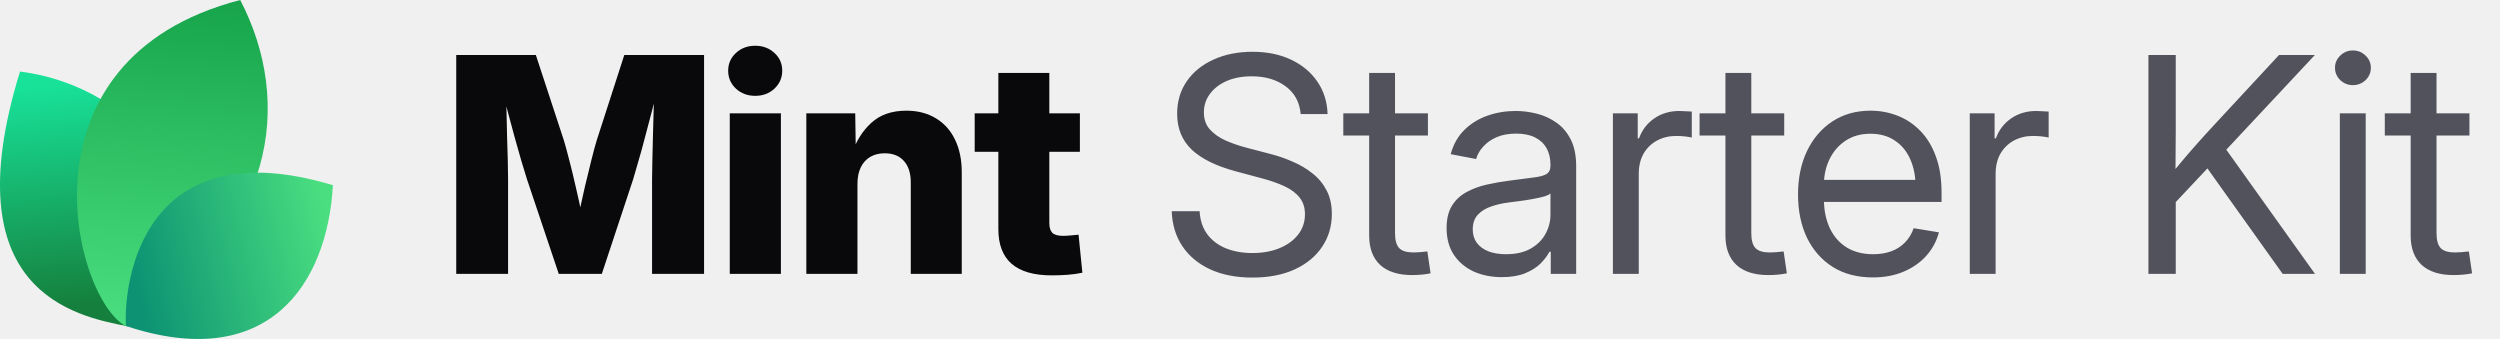
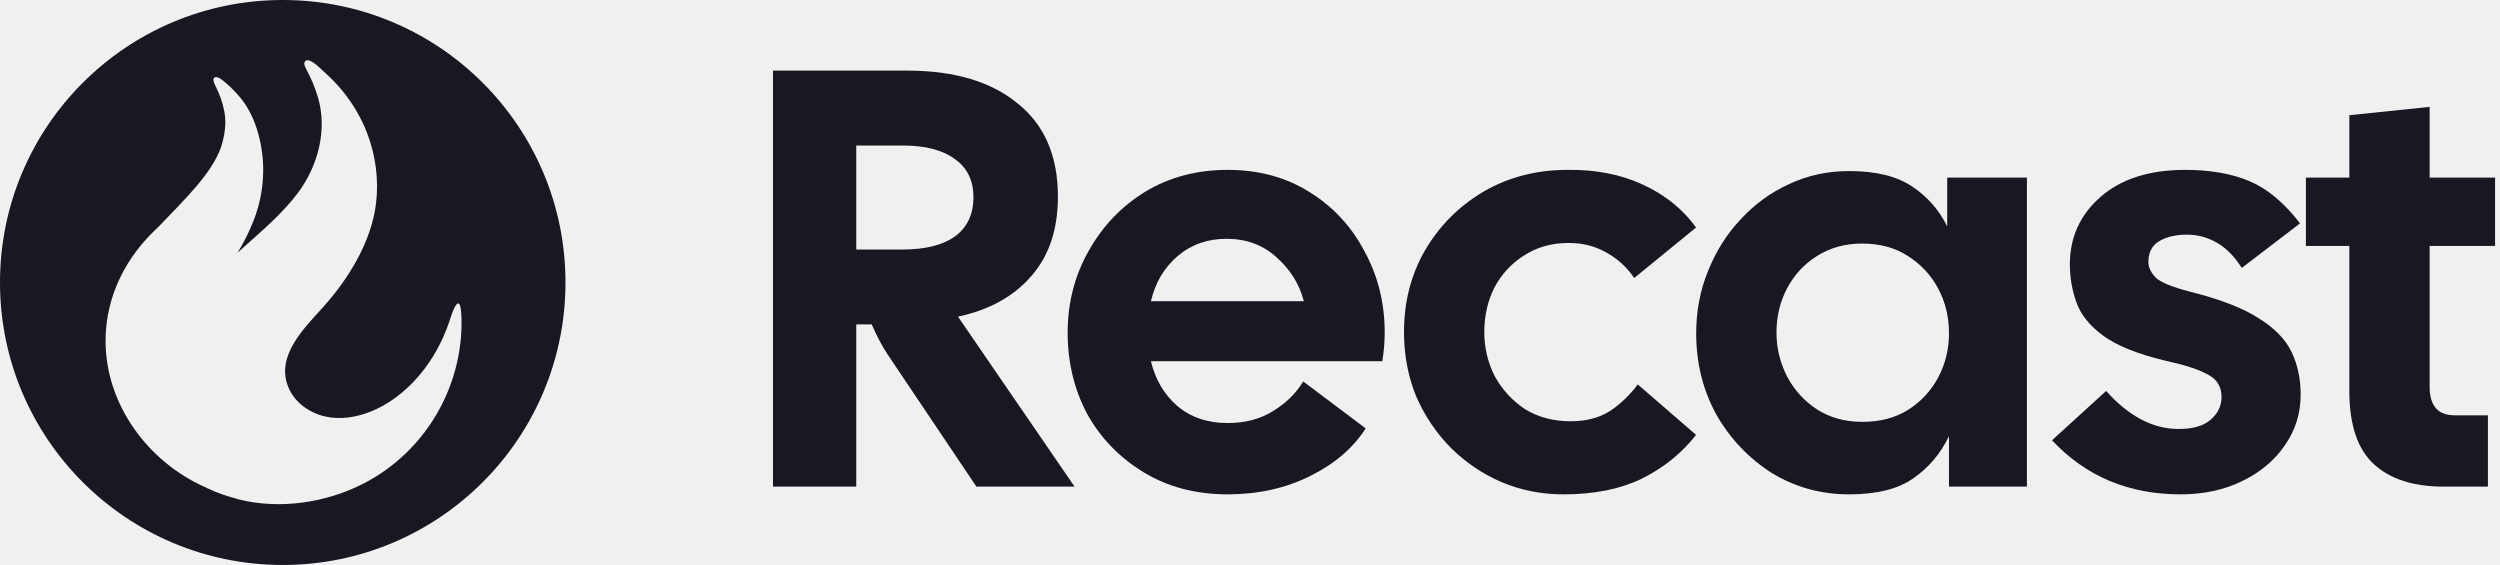
- <svg xmlns="http://www.w3.org/2000/svg" width="177" height="24" viewBox="0 0 177 24" fill="none">
-   <path d="M9.061 23.108C5.268 22.377 -3.391 20.627 1.417 5.064C9.634 6.099 16.973 14.064 9.061 23.108Z" fill="url(#paint0_linear_17557_2020)" />
-   <path d="M8.919 23.094C5.276 21.222 0.784 4.209 17.007 0C20.757 7.193 19.621 16.545 8.919 23.094Z" fill="url(#paint1_linear_17557_2020)" />
-   <path d="M8.914 23.079C8.735 19.882 10.159 9.085 23.57 13.111C23.181 20.123 18.984 26.418 8.914 23.079Z" fill="url(#paint2_linear_17557_2020)" />
-   <path d="M32.301 19.392V3.894H37.938L39.925 9.948C40.036 10.315 40.164 10.787 40.31 11.362C40.462 11.938 40.611 12.552 40.757 13.204C40.91 13.855 41.048 14.483 41.173 15.086C41.305 15.682 41.412 16.192 41.495 16.615H40.695C40.771 16.192 40.871 15.682 40.996 15.086C41.128 14.49 41.267 13.866 41.412 13.214C41.565 12.562 41.714 11.948 41.86 11.373C42.005 10.79 42.133 10.315 42.244 9.948L44.2 3.894H49.848V19.392H46.166V12.704C46.166 12.357 46.173 11.917 46.187 11.383C46.2 10.849 46.214 10.27 46.228 9.646C46.249 9.022 46.266 8.391 46.28 7.753C46.301 7.115 46.311 6.519 46.311 5.964H46.623C46.485 6.561 46.332 7.181 46.166 7.826C45.999 8.471 45.833 9.102 45.666 9.719C45.507 10.336 45.351 10.901 45.198 11.414C45.053 11.928 44.928 12.357 44.824 12.704L42.608 19.392H39.561L37.314 12.704C37.203 12.357 37.072 11.928 36.919 11.414C36.773 10.901 36.614 10.34 36.441 9.729C36.274 9.112 36.104 8.481 35.931 7.836C35.764 7.192 35.608 6.567 35.463 5.964H35.827C35.834 6.512 35.844 7.105 35.858 7.743C35.872 8.374 35.886 9.005 35.9 9.636C35.92 10.26 35.938 10.839 35.952 11.373C35.965 11.907 35.972 12.351 35.972 12.704V19.392H32.301ZM51.668 19.392V8.024H55.288V19.392H51.668ZM53.468 6.786C52.927 6.786 52.473 6.616 52.105 6.276C51.738 5.93 51.554 5.507 51.554 5.007C51.554 4.508 51.738 4.088 52.105 3.749C52.473 3.409 52.927 3.239 53.468 3.239C54.009 3.239 54.463 3.409 54.83 3.749C55.198 4.082 55.382 4.501 55.382 5.007C55.382 5.507 55.198 5.93 54.83 6.276C54.463 6.616 54.009 6.786 53.468 6.786ZM60.708 13.027V19.392H57.088V8.024H60.551L60.593 10.967H60.281C60.593 10.024 61.061 9.268 61.685 8.7C62.309 8.124 63.138 7.836 64.171 7.836C64.975 7.836 65.672 8.017 66.262 8.377C66.851 8.731 67.302 9.234 67.614 9.885C67.933 10.537 68.092 11.307 68.092 12.194V19.392H64.483V12.912C64.483 12.26 64.32 11.754 63.994 11.394C63.675 11.033 63.221 10.853 62.632 10.853C62.25 10.853 61.914 10.936 61.623 11.102C61.332 11.269 61.106 11.515 60.947 11.841C60.787 12.16 60.708 12.555 60.708 13.027ZM76.456 8.024V10.749H69.008V8.024H76.456ZM70.683 5.163H74.292V15.783C74.292 16.102 74.361 16.334 74.5 16.48C74.646 16.625 74.899 16.698 75.259 16.698C75.405 16.698 75.596 16.688 75.831 16.667C76.074 16.646 76.251 16.629 76.362 16.615L76.632 19.309C76.313 19.378 75.963 19.427 75.582 19.455C75.207 19.482 74.836 19.496 74.469 19.496C73.2 19.496 72.25 19.222 71.619 18.674C70.995 18.127 70.683 17.308 70.683 16.22V5.163Z" fill="#09090B" />
-   <path d="M88.667 19.652C87.523 19.652 86.528 19.458 85.682 19.07C84.843 18.681 84.188 18.137 83.716 17.437C83.245 16.736 82.992 15.908 82.957 14.951H84.933C84.968 15.596 85.148 16.14 85.474 16.584C85.8 17.021 86.24 17.354 86.795 17.582C87.35 17.804 87.974 17.915 88.667 17.915C89.388 17.915 90.026 17.801 90.581 17.572C91.143 17.343 91.583 17.024 91.902 16.615C92.228 16.199 92.391 15.717 92.391 15.169C92.391 14.698 92.266 14.306 92.017 13.994C91.767 13.675 91.413 13.408 90.956 13.193C90.498 12.978 89.954 12.787 89.323 12.621L87.502 12.132C86.123 11.765 85.082 11.255 84.382 10.603C83.689 9.944 83.342 9.095 83.342 8.055C83.342 7.174 83.571 6.404 84.028 5.746C84.486 5.087 85.117 4.577 85.921 4.217C86.726 3.849 87.645 3.666 88.678 3.666C89.718 3.666 90.63 3.853 91.413 4.227C92.204 4.602 92.824 5.122 93.275 5.787C93.726 6.446 93.965 7.209 93.993 8.076H92.089C92.013 7.23 91.656 6.574 91.018 6.11C90.387 5.638 89.586 5.403 88.615 5.403C87.95 5.403 87.36 5.513 86.847 5.735C86.341 5.957 85.946 6.262 85.661 6.651C85.377 7.032 85.235 7.469 85.235 7.961C85.235 8.447 85.377 8.849 85.661 9.168C85.946 9.48 86.317 9.74 86.774 9.948C87.232 10.149 87.724 10.319 88.251 10.457L89.884 10.884C90.439 11.023 90.977 11.206 91.496 11.435C92.023 11.657 92.495 11.934 92.911 12.267C93.334 12.593 93.67 12.995 93.92 13.474C94.17 13.945 94.294 14.504 94.294 15.149C94.294 16.015 94.066 16.788 93.608 17.468C93.157 18.148 92.512 18.681 91.673 19.07C90.834 19.458 89.832 19.652 88.667 19.652ZM101.097 8.024V9.594H95.106V8.024H101.097ZM96.937 5.163H98.767V16.521C98.767 17 98.865 17.347 99.059 17.562C99.26 17.77 99.6 17.874 100.078 17.874C100.21 17.874 100.366 17.867 100.546 17.853C100.733 17.832 100.903 17.815 101.056 17.801L101.285 19.351C101.097 19.392 100.886 19.423 100.65 19.444C100.414 19.465 100.189 19.475 99.974 19.475C98.996 19.475 98.244 19.236 97.717 18.758C97.197 18.272 96.937 17.579 96.937 16.677V5.163ZM106.33 19.621C105.595 19.621 104.932 19.489 104.343 19.226C103.754 18.955 103.285 18.564 102.939 18.05C102.592 17.53 102.419 16.896 102.419 16.147C102.419 15.495 102.547 14.965 102.804 14.556C103.06 14.146 103.403 13.828 103.833 13.599C104.263 13.363 104.742 13.186 105.269 13.068C105.796 12.95 106.333 12.857 106.881 12.787C107.574 12.69 108.132 12.617 108.555 12.569C108.978 12.52 109.287 12.441 109.481 12.33C109.675 12.212 109.772 12.014 109.772 11.737V11.654C109.772 11.203 109.679 10.815 109.492 10.489C109.311 10.163 109.041 9.91 108.68 9.729C108.32 9.549 107.872 9.459 107.338 9.459C106.805 9.459 106.34 9.546 105.945 9.719C105.556 9.892 105.241 10.118 104.998 10.395C104.755 10.665 104.593 10.953 104.509 11.258L102.71 10.915C102.897 10.222 103.22 9.65 103.677 9.199C104.135 8.748 104.679 8.412 105.31 8.19C105.941 7.968 106.607 7.857 107.307 7.857C107.8 7.857 108.295 7.92 108.795 8.044C109.301 8.169 109.765 8.381 110.188 8.679C110.611 8.97 110.951 9.369 111.208 9.875C111.464 10.374 111.593 11.005 111.593 11.768V19.392H109.793V17.822H109.7C109.568 18.085 109.363 18.359 109.086 18.643C108.809 18.921 108.444 19.153 107.994 19.34C107.543 19.527 106.988 19.621 106.33 19.621ZM106.621 17.998C107.321 17.998 107.904 17.867 108.368 17.603C108.84 17.333 109.19 16.986 109.419 16.563C109.654 16.133 109.772 15.682 109.772 15.211V13.692C109.703 13.769 109.554 13.841 109.325 13.911C109.096 13.973 108.829 14.032 108.524 14.088C108.226 14.143 107.921 14.192 107.609 14.233C107.304 14.275 107.033 14.309 106.798 14.337C106.354 14.393 105.938 14.49 105.549 14.628C105.168 14.76 104.86 14.954 104.624 15.211C104.388 15.467 104.27 15.811 104.27 16.241C104.27 16.615 104.367 16.934 104.561 17.198C104.762 17.461 105.04 17.662 105.393 17.801C105.747 17.933 106.156 17.998 106.621 17.998ZM114.193 19.392V8.024H115.951V9.792H116.045C116.253 9.209 116.61 8.741 117.116 8.388C117.622 8.034 118.219 7.857 118.905 7.857C119.058 7.857 119.217 7.864 119.384 7.878C119.55 7.885 119.682 7.892 119.779 7.899V9.74C119.716 9.719 119.578 9.695 119.363 9.667C119.155 9.639 118.922 9.625 118.666 9.625C118.174 9.625 117.726 9.733 117.324 9.948C116.922 10.163 116.603 10.471 116.367 10.874C116.138 11.276 116.024 11.758 116.024 12.319V19.392H114.193ZM126.322 8.024V9.594H120.33V8.024H126.322ZM122.161 5.163H123.992V16.521C123.992 17 124.089 17.347 124.283 17.562C124.484 17.77 124.824 17.874 125.302 17.874C125.434 17.874 125.59 17.867 125.77 17.853C125.958 17.832 126.127 17.815 126.28 17.801L126.509 19.351C126.322 19.392 126.11 19.423 125.874 19.444C125.639 19.465 125.413 19.475 125.198 19.475C124.221 19.475 123.468 19.236 122.941 18.758C122.421 18.272 122.161 17.579 122.161 16.677V5.163ZM132.604 19.642C131.502 19.642 130.555 19.396 129.765 18.903C128.974 18.404 128.364 17.714 127.934 16.834C127.511 15.946 127.3 14.927 127.3 13.775C127.3 12.611 127.511 11.584 127.934 10.697C128.364 9.802 128.964 9.102 129.734 8.596C130.51 8.089 131.408 7.836 132.428 7.836C133.1 7.836 133.738 7.954 134.341 8.19C134.952 8.426 135.489 8.783 135.954 9.261C136.425 9.74 136.793 10.343 137.056 11.071C137.327 11.792 137.462 12.645 137.462 13.63V14.296H128.433V12.735H136.463L135.631 13.297C135.631 12.541 135.506 11.876 135.257 11.3C135.007 10.725 134.643 10.277 134.165 9.958C133.686 9.632 133.107 9.469 132.428 9.469C131.748 9.469 131.162 9.632 130.67 9.958C130.177 10.284 129.796 10.725 129.526 11.279C129.262 11.827 129.13 12.441 129.13 13.12V14.046C129.13 14.864 129.273 15.572 129.557 16.168C129.841 16.757 130.243 17.211 130.763 17.53C131.283 17.842 131.901 17.998 132.615 17.998C133.093 17.998 133.523 17.929 133.905 17.79C134.293 17.645 134.619 17.433 134.882 17.156C135.153 16.879 135.354 16.546 135.486 16.157L137.275 16.449C137.108 17.08 136.81 17.634 136.38 18.113C135.95 18.591 135.413 18.966 134.768 19.236C134.123 19.507 133.402 19.642 132.604 19.642ZM139.459 19.392V8.024H141.217V9.792H141.311C141.519 9.209 141.876 8.741 142.382 8.388C142.888 8.034 143.485 7.857 144.171 7.857C144.324 7.857 144.483 7.864 144.649 7.878C144.816 7.885 144.948 7.892 145.045 7.899V9.74C144.982 9.719 144.844 9.695 144.629 9.667C144.421 9.639 144.188 9.625 143.932 9.625C143.439 9.625 142.992 9.733 142.59 9.948C142.188 10.163 141.869 10.471 141.633 10.874C141.404 11.276 141.29 11.758 141.29 12.319V19.392H139.459ZM153.429 14.961V12.715C153.783 12.257 154.136 11.82 154.49 11.404C154.844 10.981 155.204 10.565 155.572 10.156C155.939 9.74 156.314 9.327 156.695 8.918L161.355 3.894H163.893L157.277 10.967H157.184L153.429 14.961ZM152.108 19.392V3.894H154.043V9.241L154.022 12.559L154.043 13.505V19.392H152.108ZM161.615 19.392L155.967 11.477L157.173 9.969L163.903 19.392H161.615ZM165.661 19.392V8.024H167.492V19.392H165.661ZM166.587 6.027C166.24 6.027 165.942 5.909 165.692 5.673C165.443 5.43 165.318 5.139 165.318 4.799C165.318 4.459 165.443 4.172 165.692 3.936C165.942 3.693 166.24 3.572 166.587 3.572C166.934 3.572 167.232 3.693 167.482 3.936C167.731 4.172 167.856 4.459 167.856 4.799C167.856 5.139 167.731 5.43 167.482 5.673C167.232 5.909 166.934 6.027 166.587 6.027ZM174.836 8.024V9.594H168.844V8.024H174.836ZM170.675 5.163H172.506V16.521C172.506 17 172.603 17.347 172.797 17.562C172.998 17.77 173.338 17.874 173.816 17.874C173.948 17.874 174.104 17.867 174.284 17.853C174.472 17.832 174.641 17.815 174.794 17.801L175.023 19.351C174.836 19.392 174.624 19.423 174.388 19.444C174.153 19.465 173.927 19.475 173.712 19.475C172.735 19.475 171.982 19.236 171.455 18.758C170.935 18.272 170.675 17.579 170.675 16.677V5.163Z" fill="#52525C" />
+ <svg xmlns="http://www.w3.org/2000/svg" width="177" height="40" viewBox="0 0 177 40" fill="none">
+   <g clip-path="url(#clip0_2053_55)">
+     <path d="M173.029 34.453C170.867 34.453 169.211 33.92 168.059 32.854C166.908 31.788 166.333 30.063 166.333 27.679V17.412H163.258V12.574H166.333V8.156L172.018 7.567V12.574H176.651V17.412H172.018V27.384C172.018 28.731 172.608 29.404 173.787 29.404H176.145V34.453H173.029Z" fill="#181822" />
+     <path d="M154.38 35C150.702 35 147.669 33.724 145.283 31.171L149.115 27.679C150.716 29.474 152.428 30.372 154.253 30.372C155.236 30.372 155.98 30.161 156.485 29.74C157.019 29.292 157.286 28.745 157.286 28.099C157.286 27.707 157.187 27.37 156.991 27.09C156.822 26.809 156.443 26.543 155.854 26.29C155.292 26.038 154.436 25.785 153.285 25.533C151.319 25.056 149.859 24.467 148.905 23.766C147.95 23.064 147.319 22.279 147.01 21.41C146.701 20.54 146.546 19.642 146.546 18.717C146.546 16.809 147.262 15.224 148.694 13.962C150.154 12.672 152.162 12.027 154.717 12.027C156.485 12.027 158.001 12.293 159.265 12.826C160.528 13.359 161.722 14.355 162.845 15.813L158.717 18.969C158.184 18.128 157.58 17.524 156.907 17.16C156.261 16.795 155.573 16.613 154.843 16.613C154.057 16.613 153.397 16.767 152.864 17.076C152.358 17.384 152.106 17.875 152.106 18.548C152.106 18.913 152.274 19.278 152.611 19.642C152.948 19.979 153.762 20.316 155.053 20.652C157.187 21.185 158.816 21.816 159.939 22.546C161.062 23.247 161.834 24.046 162.255 24.944C162.676 25.841 162.887 26.837 162.887 27.931C162.887 29.278 162.508 30.484 161.75 31.55C161.02 32.616 160.009 33.457 158.717 34.074C157.454 34.691 156.008 35 154.38 35Z" fill="#181822" />
+     <path d="M130.913 35C128.92 35 127.095 34.495 125.438 33.485C123.81 32.447 122.504 31.073 121.522 29.362C120.567 27.623 120.09 25.701 120.09 23.598C120.09 22.027 120.371 20.554 120.932 19.18C121.494 17.777 122.266 16.557 123.248 15.519C124.231 14.453 125.368 13.626 126.66 13.037C127.979 12.419 129.397 12.111 130.913 12.111C132.822 12.111 134.31 12.476 135.377 13.205C136.444 13.906 137.272 14.846 137.862 16.024V12.574H143.505V34.453H137.988V30.877C137.399 32.111 136.557 33.106 135.462 33.864C134.395 34.621 132.879 35 130.913 35ZM131.84 29.867C133.103 29.867 134.184 29.586 135.083 29.025C136.009 28.436 136.725 27.665 137.23 26.711C137.736 25.757 137.988 24.72 137.988 23.598C137.988 22.447 137.736 21.395 137.23 20.442C136.725 19.488 136.009 18.717 135.083 18.128C134.184 17.539 133.103 17.244 131.84 17.244C130.632 17.244 129.566 17.539 128.639 18.128C127.741 18.689 127.039 19.446 126.533 20.4C126.028 21.353 125.775 22.405 125.775 23.555C125.775 24.649 126.028 25.687 126.533 26.669C127.039 27.623 127.741 28.394 128.639 28.983C129.566 29.572 130.632 29.867 131.84 29.867Z" fill="#181822" />
+     <path d="M110.69 35C109.117 35 107.643 34.705 106.268 34.116C104.92 33.527 103.727 32.714 102.688 31.676C101.649 30.61 100.835 29.39 100.245 28.015C99.684 26.613 99.403 25.112 99.403 23.513C99.403 21.381 99.894 19.46 100.877 17.749C101.888 16.01 103.263 14.621 105.004 13.584C106.773 12.546 108.766 12.027 110.984 12.027C112.978 11.999 114.761 12.349 116.333 13.079C117.905 13.808 119.154 14.818 120.081 16.108L115.701 19.684C115.196 18.927 114.536 18.324 113.722 17.875C112.936 17.426 112.051 17.202 111.069 17.202C109.861 17.202 108.808 17.497 107.91 18.086C107.012 18.647 106.31 19.404 105.804 20.358C105.327 21.311 105.088 22.363 105.088 23.513C105.088 24.635 105.341 25.687 105.846 26.669C106.38 27.623 107.096 28.394 107.994 28.983C108.921 29.544 109.988 29.825 111.195 29.825C112.29 29.825 113.216 29.586 113.974 29.109C114.732 28.605 115.392 27.973 115.954 27.216L120.081 30.792C119.042 32.111 117.751 33.149 116.206 33.906C114.69 34.635 112.851 35 110.69 35Z" fill="#181822" />
+     <path d="M86.919 35C84.673 35 82.694 34.481 80.981 33.443C79.268 32.405 77.935 31.031 76.98 29.32C76.054 27.581 75.59 25.659 75.59 23.555C75.59 21.451 76.082 19.53 77.064 17.791C78.047 16.024 79.381 14.621 81.065 13.583C82.778 12.546 84.729 12.027 86.919 12.027C89.109 12.027 91.032 12.546 92.689 13.583C94.373 14.621 95.679 16.024 96.605 17.791C97.56 19.53 98.037 21.451 98.037 23.555C98.037 23.864 98.023 24.186 97.995 24.523C97.967 24.86 97.925 25.21 97.869 25.575H81.486C81.795 26.865 82.413 27.917 83.339 28.731C84.294 29.544 85.487 29.951 86.919 29.951C88.154 29.951 89.221 29.67 90.12 29.109C91.046 28.548 91.762 27.847 92.268 27.006L96.69 30.329C95.819 31.704 94.514 32.826 92.773 33.696C91.032 34.565 89.081 35 86.919 35ZM86.835 16.907C85.487 16.907 84.336 17.314 83.382 18.128C82.427 18.941 81.795 20.007 81.486 21.325H92.31C92.001 20.119 91.355 19.081 90.372 18.212C89.418 17.342 88.239 16.907 86.835 16.907Z" fill="#181822" />
+     <path d="M54.727 34.453V5H64.245C67.558 5 70.155 5.771 72.036 7.314C73.946 8.829 74.9 11.031 74.9 13.92C74.9 16.248 74.268 18.128 73.005 19.558C71.77 20.989 70.043 21.942 67.825 22.419L76.079 34.453H69.13L62.855 25.112C62.462 24.523 62.083 23.808 61.718 22.966H60.623V34.453H54.727ZM60.623 17.665H63.908C65.509 17.665 66.744 17.356 67.614 16.739C68.485 16.094 68.92 15.168 68.92 13.962C68.92 12.784 68.485 11.886 67.614 11.269C66.744 10.624 65.509 10.302 63.908 10.302H60.623V17.665Z" fill="#181822" />
+     <path d="M20.019 0C31.074 0 40.036 8.954 40.036 20C40.036 31.046 31.074 40 20.019 40C8.963 40 0 31.046 0 20C0 8.954 8.963 0 20.019 0ZM21.683 4.277C21.6 4.322 21.462 4.419 21.62 4.772C22.028 5.543 22.289 6.152 22.505 6.871C23.192 9.16 22.531 11.713 21.117 13.623C19.994 15.14 18.483 16.387 17.083 17.656C17.071 17.667 16.977 17.754 16.819 17.899C17.208 17.248 17.605 16.502 17.898 15.751C18.561 14.178 18.622 12.732 18.634 12.216C18.671 10.454 18.175 8.359 17.084 7.001C16.406 6.177 16.067 5.943 15.727 5.657C15.387 5.371 14.883 5.325 15.229 6.03C15.575 6.735 15.732 7.152 15.88 7.879C16.049 8.712 15.911 9.588 15.646 10.434C14.953 12.309 13.289 13.895 11.177 16.105C8.977 18.114 7.474 20.919 7.474 24.134C7.474 28.639 10.475 32.688 14.502 34.48C14.574 34.516 14.648 34.553 14.723 34.588C15.392 34.902 16.097 35.142 16.817 35.326C16.783 35.321 16.749 35.315 16.715 35.31L16.876 35.352C19.817 36.093 23.1 35.595 25.763 34.222C30.161 31.952 32.799 27.311 32.672 22.536L32.674 22.535C32.612 20.209 31.91 22.459 31.905 22.476C31.197 24.757 29.8 26.93 27.745 28.336C25.935 29.573 23.388 30.211 21.474 28.769C20.989 28.403 20.616 27.919 20.396 27.365C19.526 25.165 21.545 23.228 22.911 21.704C24.71 19.698 26.293 17.09 26.62 14.427C26.725 13.573 26.719 12.707 26.608 11.854C26.497 11.001 26.28 10.161 25.966 9.356C25.551 8.295 24.947 7.279 24.205 6.384C23.825 5.925 23.407 5.495 22.957 5.1C22.707 4.88 22.07 4.171 21.683 4.277Z" fill="#181822" />
+   </g>
  <defs>
-     <linearGradient id="paint0_linear_17557_2020" x1="3.776" y1="5.916" x2="5.232" y2="21.559" gradientUnits="userSpaceOnUse">
-       <stop stop-color="#18E299" />
-       <stop offset="1" stop-color="#15803D" />
-     </linearGradient>
-     <linearGradient id="paint1_linear_17557_2020" x1="12.171" y1="-0.718" x2="10.19" y2="22.983" gradientUnits="userSpaceOnUse">
-       <stop stop-color="#16A34A" />
-       <stop offset="1" stop-color="#4ADE80" />
-     </linearGradient>
-     <linearGradient id="paint2_linear_17557_2020" x1="23.133" y1="15.353" x2="9.338" y2="18.52" gradientUnits="userSpaceOnUse">
-       <stop stop-color="#4ADE80" />
-       <stop offset="1" stop-color="#0D9373" />
-     </linearGradient>
+     <clipPath id="clip0_2053_55">
+       <rect width="176.651" height="40" fill="white" />
+     </clipPath>
  </defs>
</svg>
